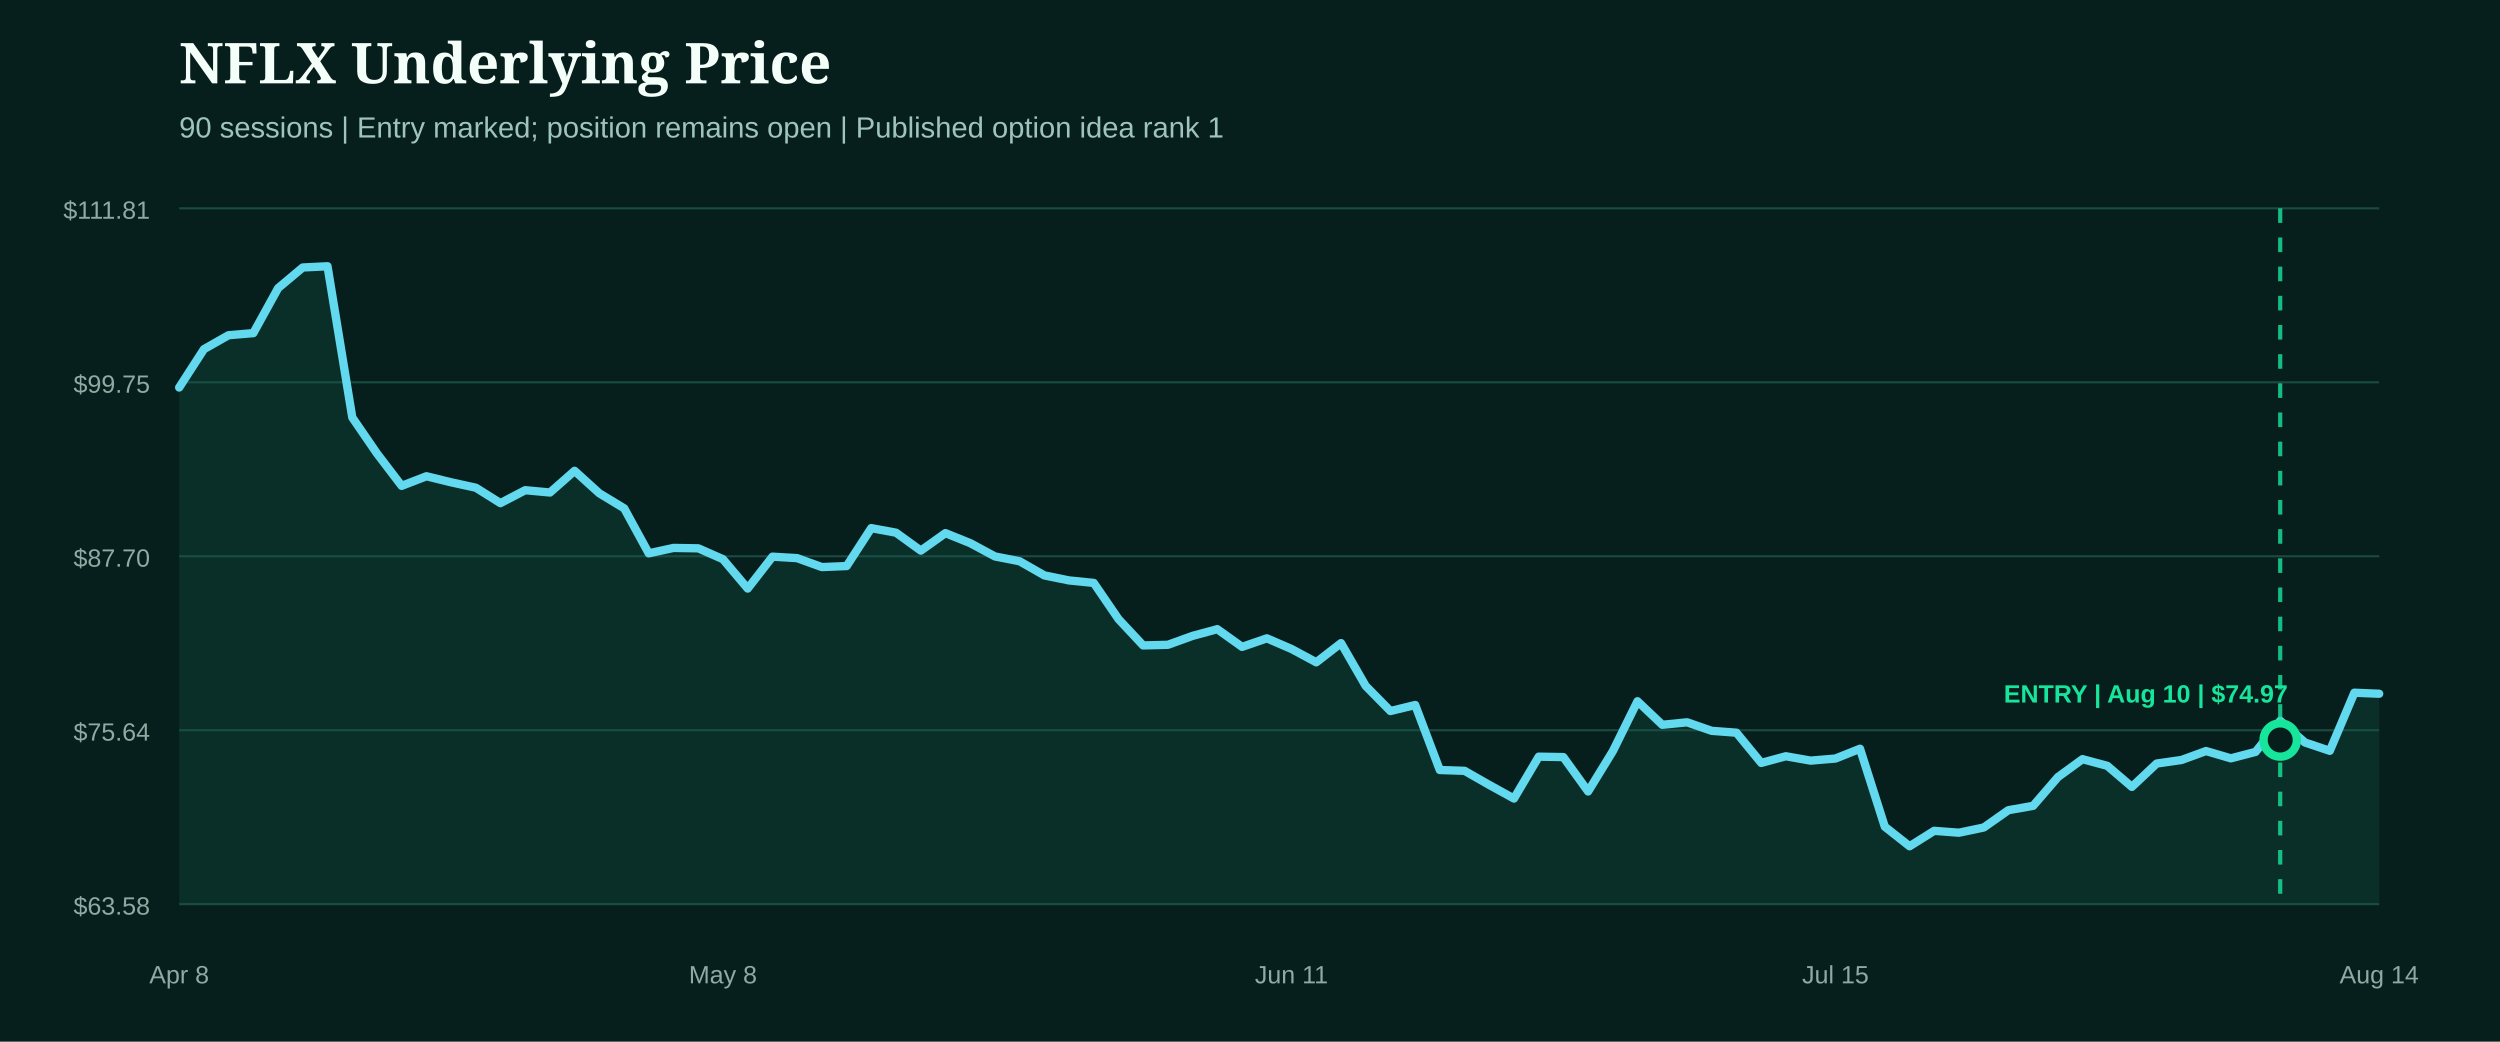
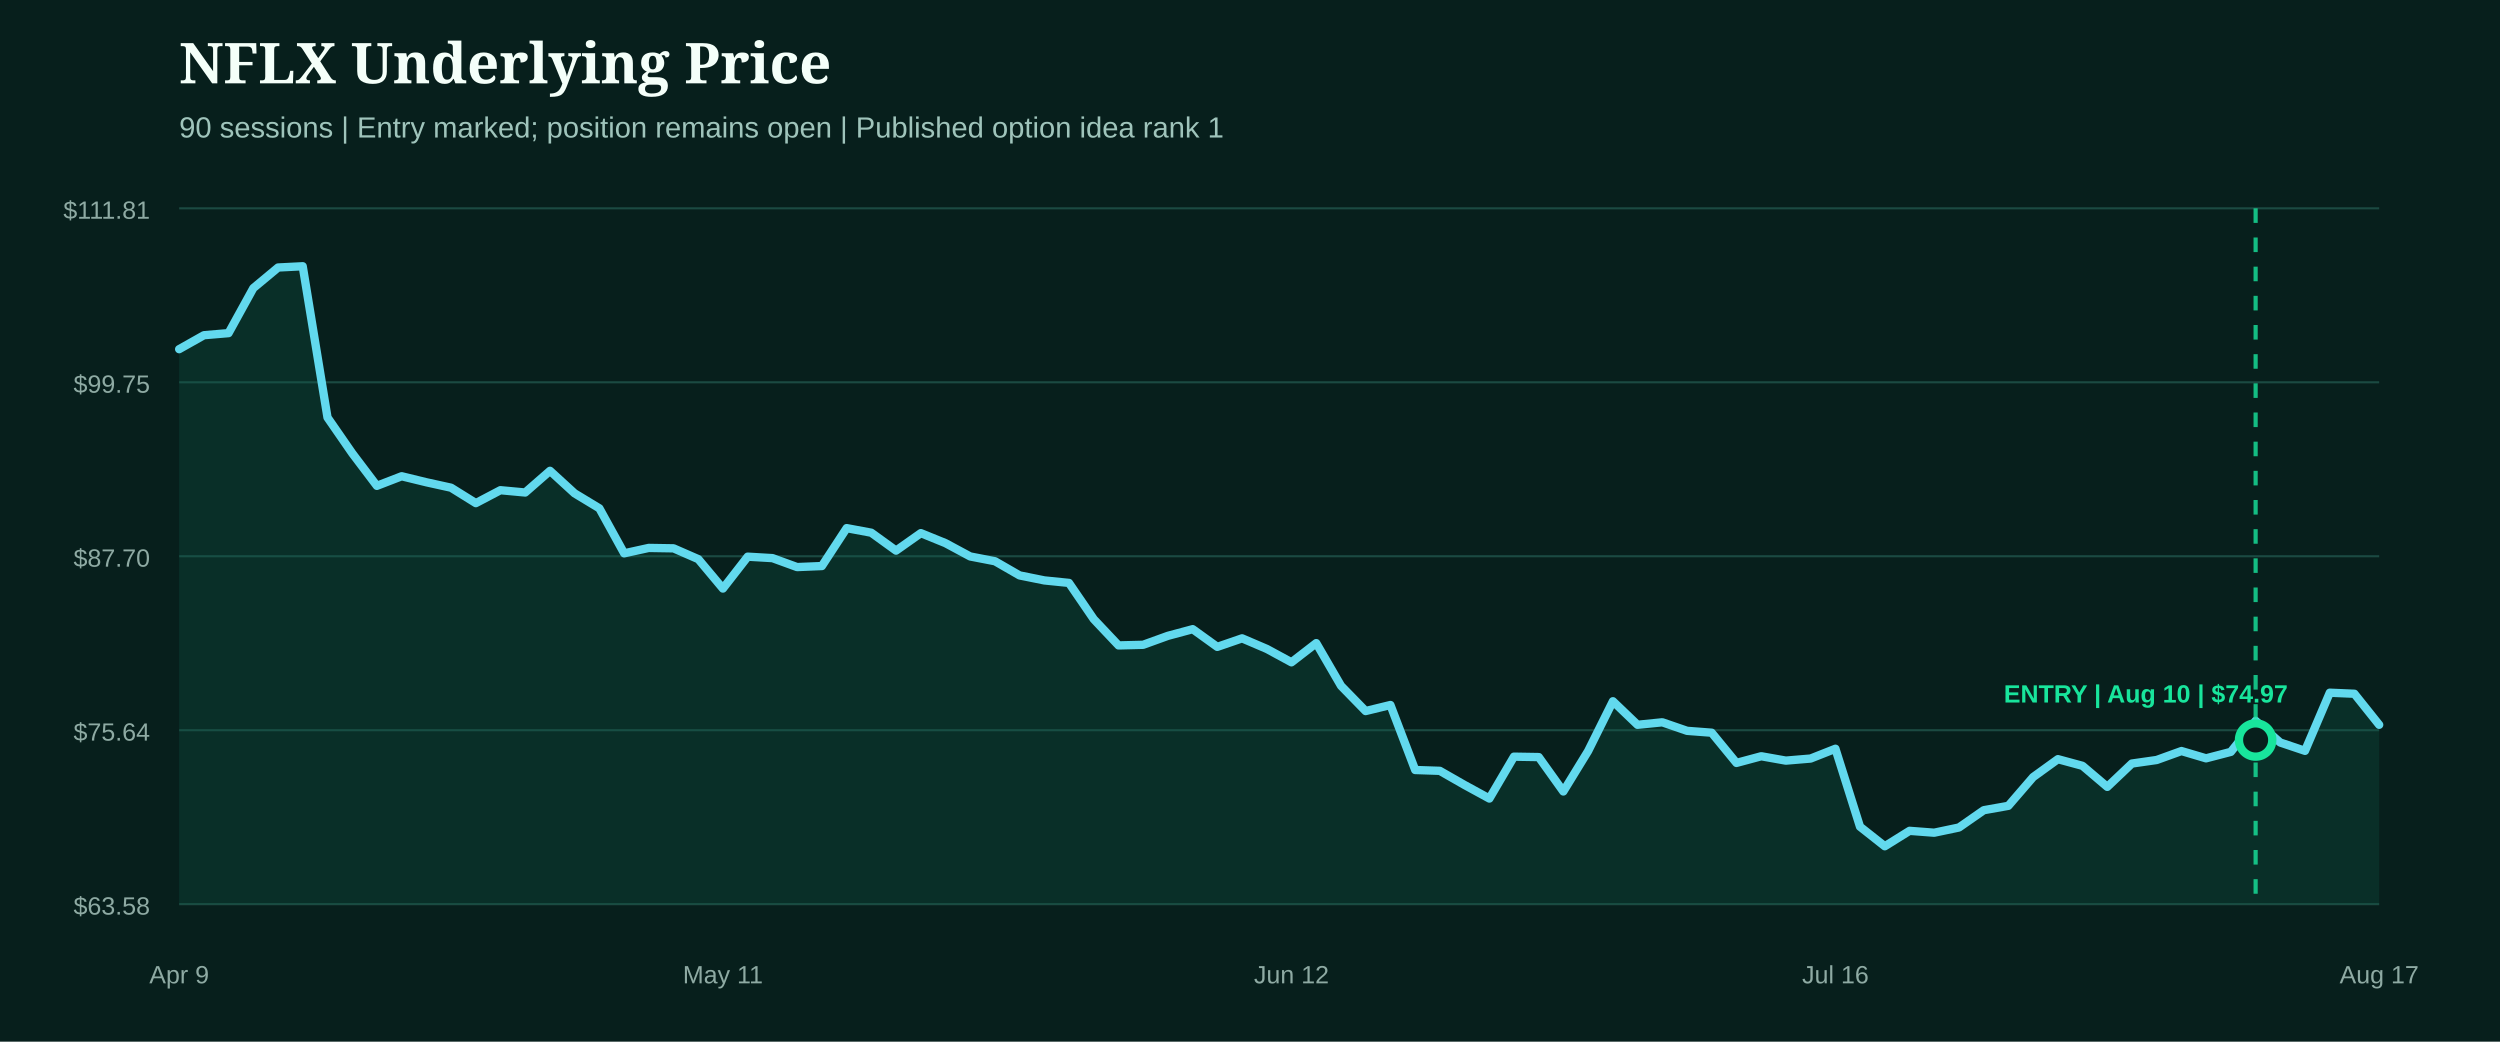
<svg xmlns="http://www.w3.org/2000/svg" width="1200" height="500" viewBox="0 0 1200 500" role="img" aria-label="NFLX underlying price from entry">
  <rect width="1200" height="500" fill="#071f1c" />
  <style>.head{fill:#f4fff9;font:800 27px Georgia,serif}.sub{fill:#9fc4bb;font:14px Arial,sans-serif}.axis{fill:#8eaaa3;font:12px Arial,sans-serif}.marker{font:800 12px Arial,sans-serif}</style>
  <text x="86" y="40" class="head">NFLX Underlying Price</text>
  <text x="86" y="66" class="sub">90 sessions | Entry marked; position remains open | Published option idea rank 1</text>
  <line x1="86" x2="1142" y1="100.0" y2="100.0" stroke="#1b4a42" stroke-width="1" />
  <text x="72" y="105.0" text-anchor="end" class="axis">$111.81</text>
  <line x1="86" x2="1142" y1="183.5" y2="183.5" stroke="#1b4a42" stroke-width="1" />
  <text x="72" y="188.5" text-anchor="end" class="axis">$99.75</text>
  <line x1="86" x2="1142" y1="267.0" y2="267.0" stroke="#1b4a42" stroke-width="1" />
  <text x="72" y="272.0" text-anchor="end" class="axis">$87.70</text>
  <line x1="86" x2="1142" y1="350.5" y2="350.5" stroke="#1b4a42" stroke-width="1" />
  <text x="72" y="355.5" text-anchor="end" class="axis">$75.64</text>
  <line x1="86" x2="1142" y1="434.0" y2="434.0" stroke="#1b4a42" stroke-width="1" />
  <text x="72" y="439.0" text-anchor="end" class="axis">$63.58</text>
-   <path d="M86.0,186.0 L97.9,167.6 L109.7,160.9 L121.6,159.9 L133.5,138.3 L145.3,128.4 L157.2,127.8 L169.1,200.4 L180.9,217.6 L192.8,233.2 L204.7,228.6 L216.5,231.5 L228.4,234.1 L240.2,241.5 L252.1,235.3 L264.0,236.4 L275.8,226.0 L287.7,236.8 L299.6,244.0 L311.4,265.6 L323.3,263.0 L335.2,263.2 L347.0,268.4 L358.9,282.5 L370.8,267.2 L382.6,267.9 L394.5,272.2 L406.4,271.7 L418.2,253.5 L430.1,255.7 L442.0,264.3 L453.8,255.9 L465.7,260.7 L477.6,267.1 L489.4,269.4 L501.3,276.2 L513.1,278.6 L525.0,279.8 L536.9,297.2 L548.7,309.8 L560.6,309.5 L572.5,305.2 L584.3,302.0 L596.2,310.5 L608.1,306.4 L619.9,311.5 L631.8,317.9 L643.7,308.7 L655.5,329.2 L667.4,341.3 L679.3,338.4 L691.1,369.6 L703.0,370.0 L714.9,376.8 L726.7,383.3 L738.6,363.2 L750.4,363.4 L762.3,379.9 L774.2,360.5 L786.0,336.6 L797.9,347.9 L809.8,346.7 L821.6,350.8 L833.5,351.7 L845.4,366.2 L857.2,363.0 L869.1,365.1 L881.0,364.1 L892.8,359.4 L904.7,396.8 L916.6,406.2 L928.4,398.8 L940.3,399.7 L952.2,397.2 L964.0,388.9 L975.9,386.8 L987.8,373.0 L999.6,364.4 L1011.5,367.6 L1023.3,377.7 L1035.2,366.5 L1047.1,364.8 L1058.9,360.5 L1070.8,364.0 L1082.7,360.9 L1094.5,346.0 L1106.4,356.4 L1118.3,360.4 L1130.1,332.5 L1142.0,333.0 L1142.0,434.0 L86.0,434.0 Z" fill="#0f5949" opacity="0.28" />
-   <path d="M86.0,186.0 L97.9,167.6 L109.7,160.9 L121.6,159.9 L133.5,138.3 L145.3,128.4 L157.2,127.8 L169.1,200.4 L180.9,217.6 L192.8,233.2 L204.7,228.6 L216.5,231.5 L228.4,234.1 L240.2,241.5 L252.1,235.3 L264.0,236.4 L275.8,226.0 L287.7,236.8 L299.6,244.0 L311.4,265.6 L323.3,263.0 L335.2,263.2 L347.0,268.4 L358.9,282.5 L370.8,267.2 L382.6,267.9 L394.5,272.2 L406.4,271.7 L418.2,253.5 L430.1,255.7 L442.0,264.3 L453.8,255.9 L465.7,260.7 L477.6,267.1 L489.4,269.4 L501.3,276.2 L513.1,278.6 L525.0,279.8 L536.9,297.2 L548.7,309.8 L560.6,309.5 L572.5,305.2 L584.3,302.0 L596.2,310.5 L608.1,306.4 L619.9,311.5 L631.8,317.9 L643.7,308.7 L655.5,329.2 L667.4,341.3 L679.3,338.4 L691.1,369.6 L703.0,370.0 L714.9,376.8 L726.7,383.3 L738.6,363.2 L750.4,363.4 L762.3,379.9 L774.2,360.5 L786.0,336.6 L797.9,347.9 L809.8,346.7 L821.6,350.8 L833.5,351.7 L845.4,366.2 L857.2,363.0 L869.1,365.1 L881.0,364.1 L892.8,359.4 L904.7,396.8 L916.6,406.2 L928.4,398.8 L940.3,399.7 L952.2,397.2 L964.0,388.9 L975.9,386.8 L987.8,373.0 L999.6,364.4 L1011.5,367.6 L1023.3,377.7 L1035.2,366.5 L1047.1,364.8 L1058.9,360.5 L1070.8,364.0 L1082.7,360.9 L1094.5,346.0 L1106.4,356.4 L1118.3,360.4 L1130.1,332.5 L1142.0,333.0" fill="none" stroke="#62d9ee" stroke-width="4" stroke-linecap="round" stroke-linejoin="round" />
+   <path d="M86.0,167.6 L97.9,160.9 L109.7,159.9 L121.6,138.3 L133.5,128.4 L145.3,127.8 L157.2,200.4 L169.1,217.6 L180.9,233.2 L192.8,228.6 L204.7,231.5 L216.5,234.1 L228.4,241.5 L240.2,235.3 L252.1,236.4 L264.0,226.0 L275.8,236.8 L287.7,244.0 L299.6,265.6 L311.4,263.0 L323.3,263.2 L335.2,268.4 L347.0,282.5 L358.9,267.2 L370.8,267.9 L382.6,272.2 L394.5,271.7 L406.4,253.5 L418.2,255.7 L430.1,264.3 L442.0,255.9 L453.8,260.7 L465.7,267.1 L477.6,269.4 L489.4,276.2 L501.3,278.6 L513.1,279.8 L525.0,297.2 L536.9,309.8 L548.7,309.5 L560.6,305.2 L572.5,302.0 L584.3,310.5 L596.2,306.4 L608.1,311.5 L619.9,317.9 L631.8,308.7 L643.7,329.2 L655.5,341.3 L667.4,338.4 L679.3,369.6 L691.1,370.0 L703.0,376.8 L714.9,383.3 L726.7,363.2 L738.6,363.4 L750.4,379.9 L762.3,360.5 L774.2,336.6 L786.0,347.9 L797.9,346.7 L809.8,350.8 L821.6,351.7 L833.5,366.2 L845.4,363.0 L857.2,365.1 L869.1,364.1 L881.0,359.4 L892.8,396.8 L904.7,406.2 L916.6,398.8 L928.4,399.7 L940.3,397.2 L952.2,388.9 L964.0,386.8 L975.9,373.0 L987.8,364.4 L999.6,367.6 L1011.5,377.7 L1023.3,366.5 L1035.2,364.8 L1047.1,360.5 L1058.9,364.0 L1070.8,360.9 L1082.7,346.0 L1094.5,356.4 L1106.4,360.4 L1118.3,332.5 L1130.1,333.0 L1142.0,347.9 L1142.0,434.0 L86.0,434.0 Z" fill="#0f5949" opacity="0.28" />
+   <path d="M86.0,167.6 L97.9,160.9 L109.7,159.9 L121.6,138.3 L133.5,128.4 L145.3,127.8 L157.2,200.4 L169.1,217.6 L180.9,233.2 L192.8,228.6 L204.7,231.5 L216.5,234.1 L228.4,241.5 L240.2,235.3 L252.1,236.4 L264.0,226.0 L275.8,236.8 L287.7,244.0 L299.6,265.6 L311.4,263.0 L323.3,263.2 L335.2,268.4 L347.0,282.5 L358.9,267.2 L370.8,267.9 L382.6,272.2 L394.5,271.7 L406.4,253.5 L418.2,255.7 L430.1,264.3 L442.0,255.9 L453.8,260.7 L465.7,267.1 L477.6,269.4 L489.4,276.2 L501.3,278.6 L513.1,279.8 L525.0,297.2 L536.9,309.8 L548.7,309.5 L560.6,305.2 L572.5,302.0 L584.3,310.5 L596.2,306.4 L608.1,311.5 L619.9,317.9 L631.8,308.7 L643.7,329.2 L655.5,341.3 L667.4,338.4 L679.3,369.6 L691.1,370.0 L703.0,376.8 L714.9,383.3 L726.7,363.2 L738.6,363.4 L750.4,379.9 L762.3,360.5 L774.2,336.6 L786.0,347.9 L797.9,346.7 L809.8,350.8 L821.6,351.7 L833.5,366.2 L845.4,363.0 L857.2,365.1 L869.1,364.1 L881.0,359.4 L892.8,396.8 L904.7,406.2 L916.6,398.8 L928.4,399.7 L940.3,397.2 L952.2,388.9 L964.0,386.8 L975.9,373.0 L987.8,364.4 L999.6,367.6 L1011.5,377.7 L1023.3,366.5 L1035.2,364.8 L1047.1,360.5 L1058.9,364.0 L1070.8,360.9 L1082.7,346.0 L1094.5,356.4 L1106.4,360.4 L1118.3,332.5 L1130.1,333.0 L1142.0,347.9" fill="none" stroke="#62d9ee" stroke-width="4" stroke-linecap="round" stroke-linejoin="round" />
  <g>
-     <line x1="1094.5" x2="1094.5" y1="100" y2="434" stroke="#18e59c" stroke-width="2" stroke-dasharray="7 7" opacity="0.8" />
-     <circle cx="1094.5" cy="355.2" r="8" fill="#071f1c" stroke="#18e59c" stroke-width="4" />
+     <line x1="1082.7" x2="1082.7" y1="100" y2="434" stroke="#18e59c" stroke-width="2" stroke-dasharray="7 7" opacity="0.8" />
+     <circle cx="1082.7" cy="355.2" r="8" fill="#071f1c" stroke="#18e59c" stroke-width="4" />
    <text x="1030.0" y="337.2" text-anchor="middle" class="marker" fill="#18e59c">ENTRY | Aug 10 | $74.97</text>
  </g>
-   <text x="86.0" y="472" text-anchor="middle" class="axis">Apr 8</text>
-   <text x="347.0" y="472" text-anchor="middle" class="axis">May 8</text>
-   <text x="619.9" y="472" text-anchor="middle" class="axis">Jun 11</text>
-   <text x="881.0" y="472" text-anchor="middle" class="axis">Jul 15</text>
-   <text x="1142.0" y="472" text-anchor="middle" class="axis">Aug 14</text>
+   <text x="86.0" y="472" text-anchor="middle" class="axis">Apr 9</text>
+   <text x="347.0" y="472" text-anchor="middle" class="axis">May 11</text>
+   <text x="619.9" y="472" text-anchor="middle" class="axis">Jun 12</text>
+   <text x="881.0" y="472" text-anchor="middle" class="axis">Jul 16</text>
+   <text x="1142.0" y="472" text-anchor="middle" class="axis">Aug 17</text>
</svg>
